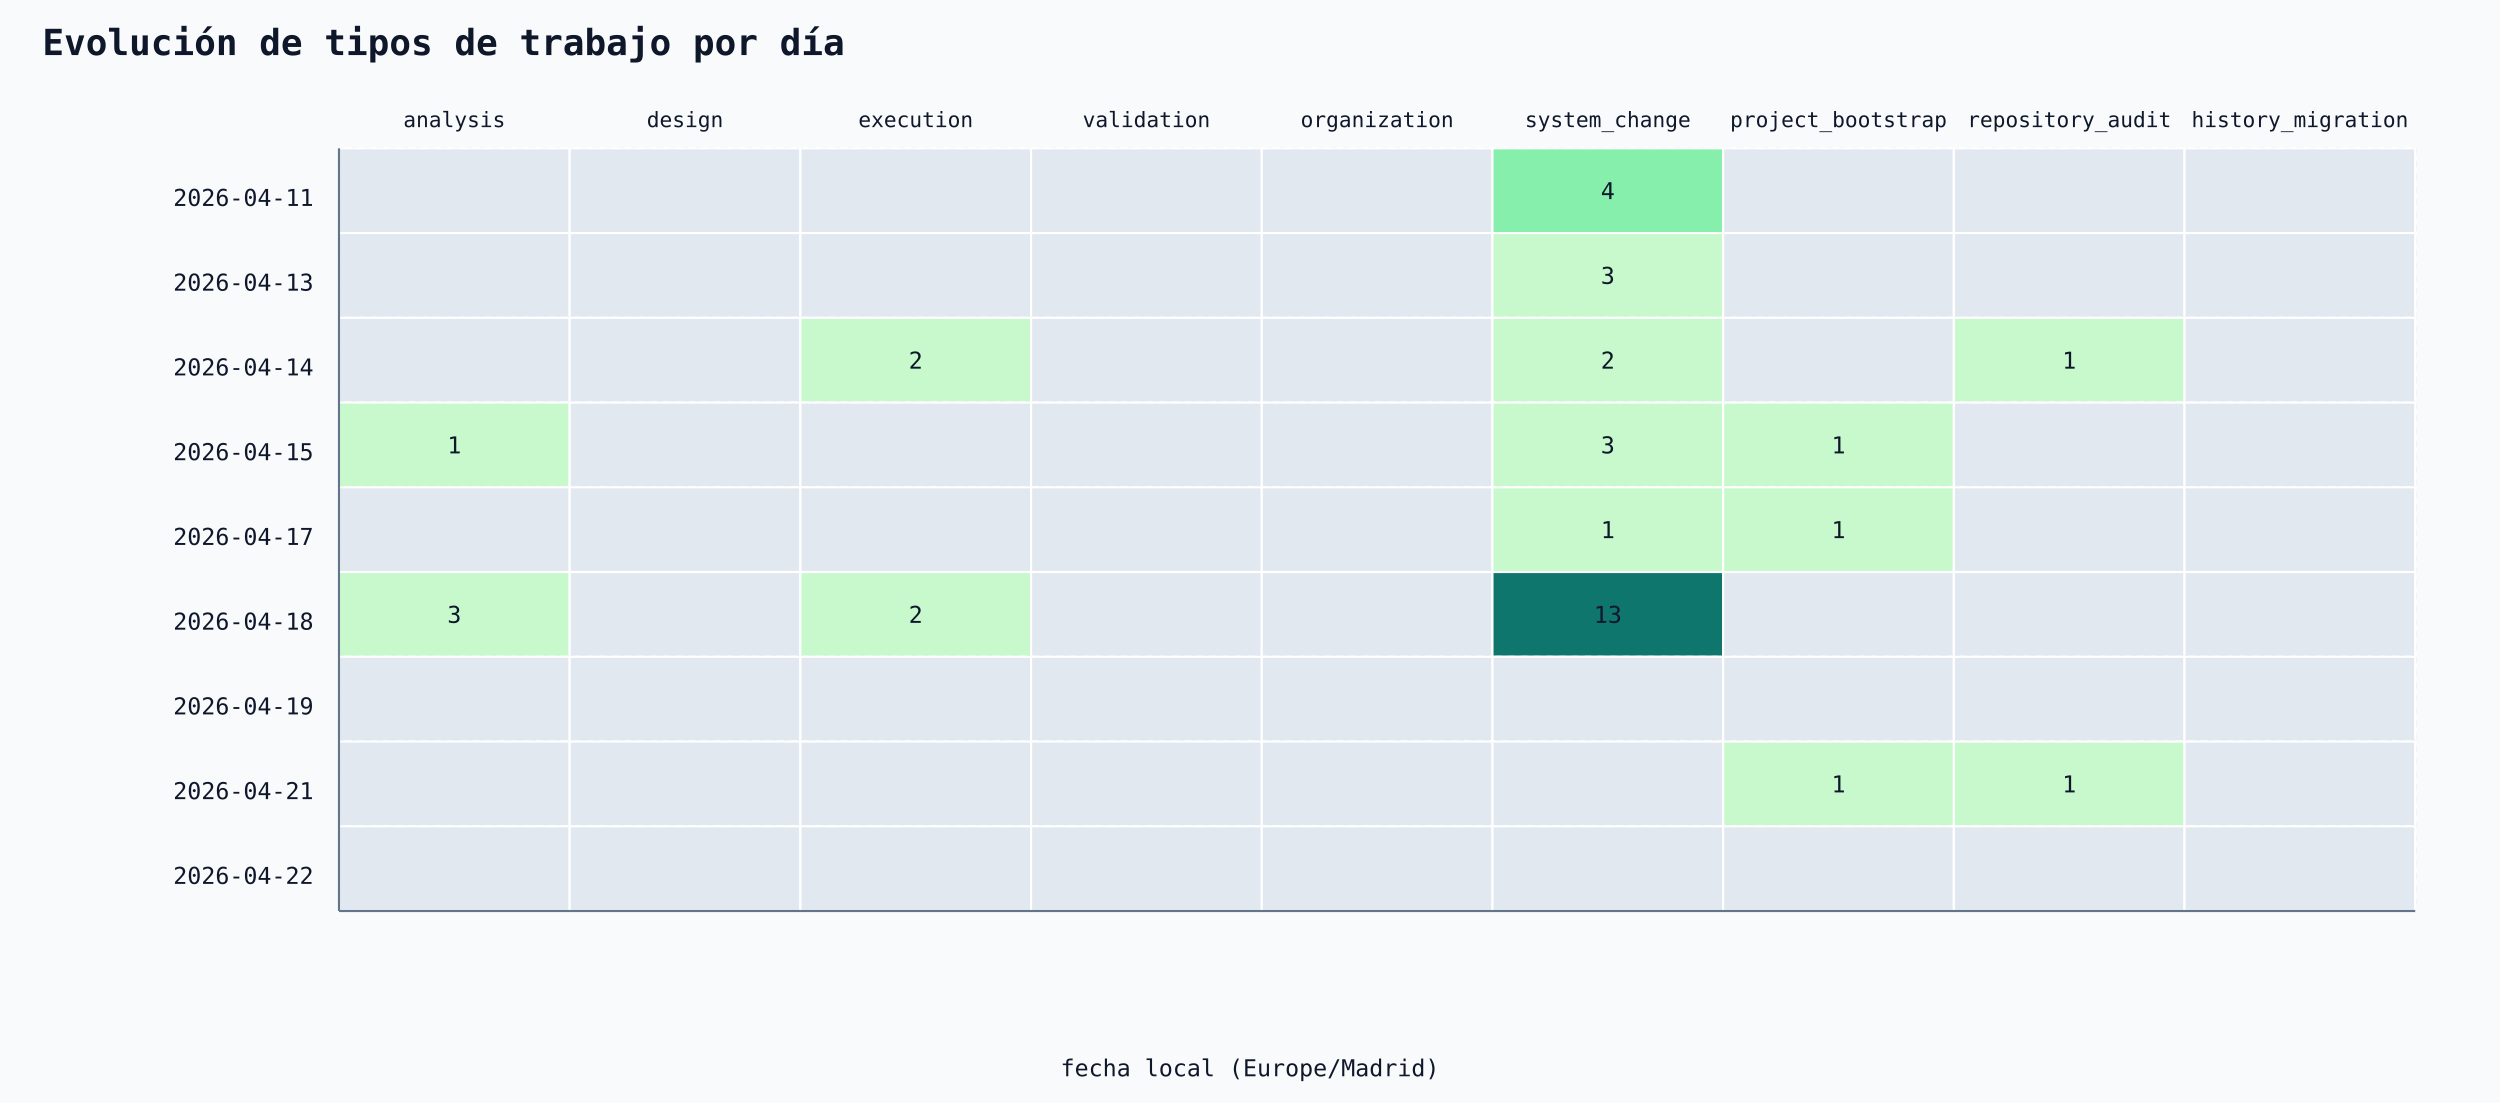
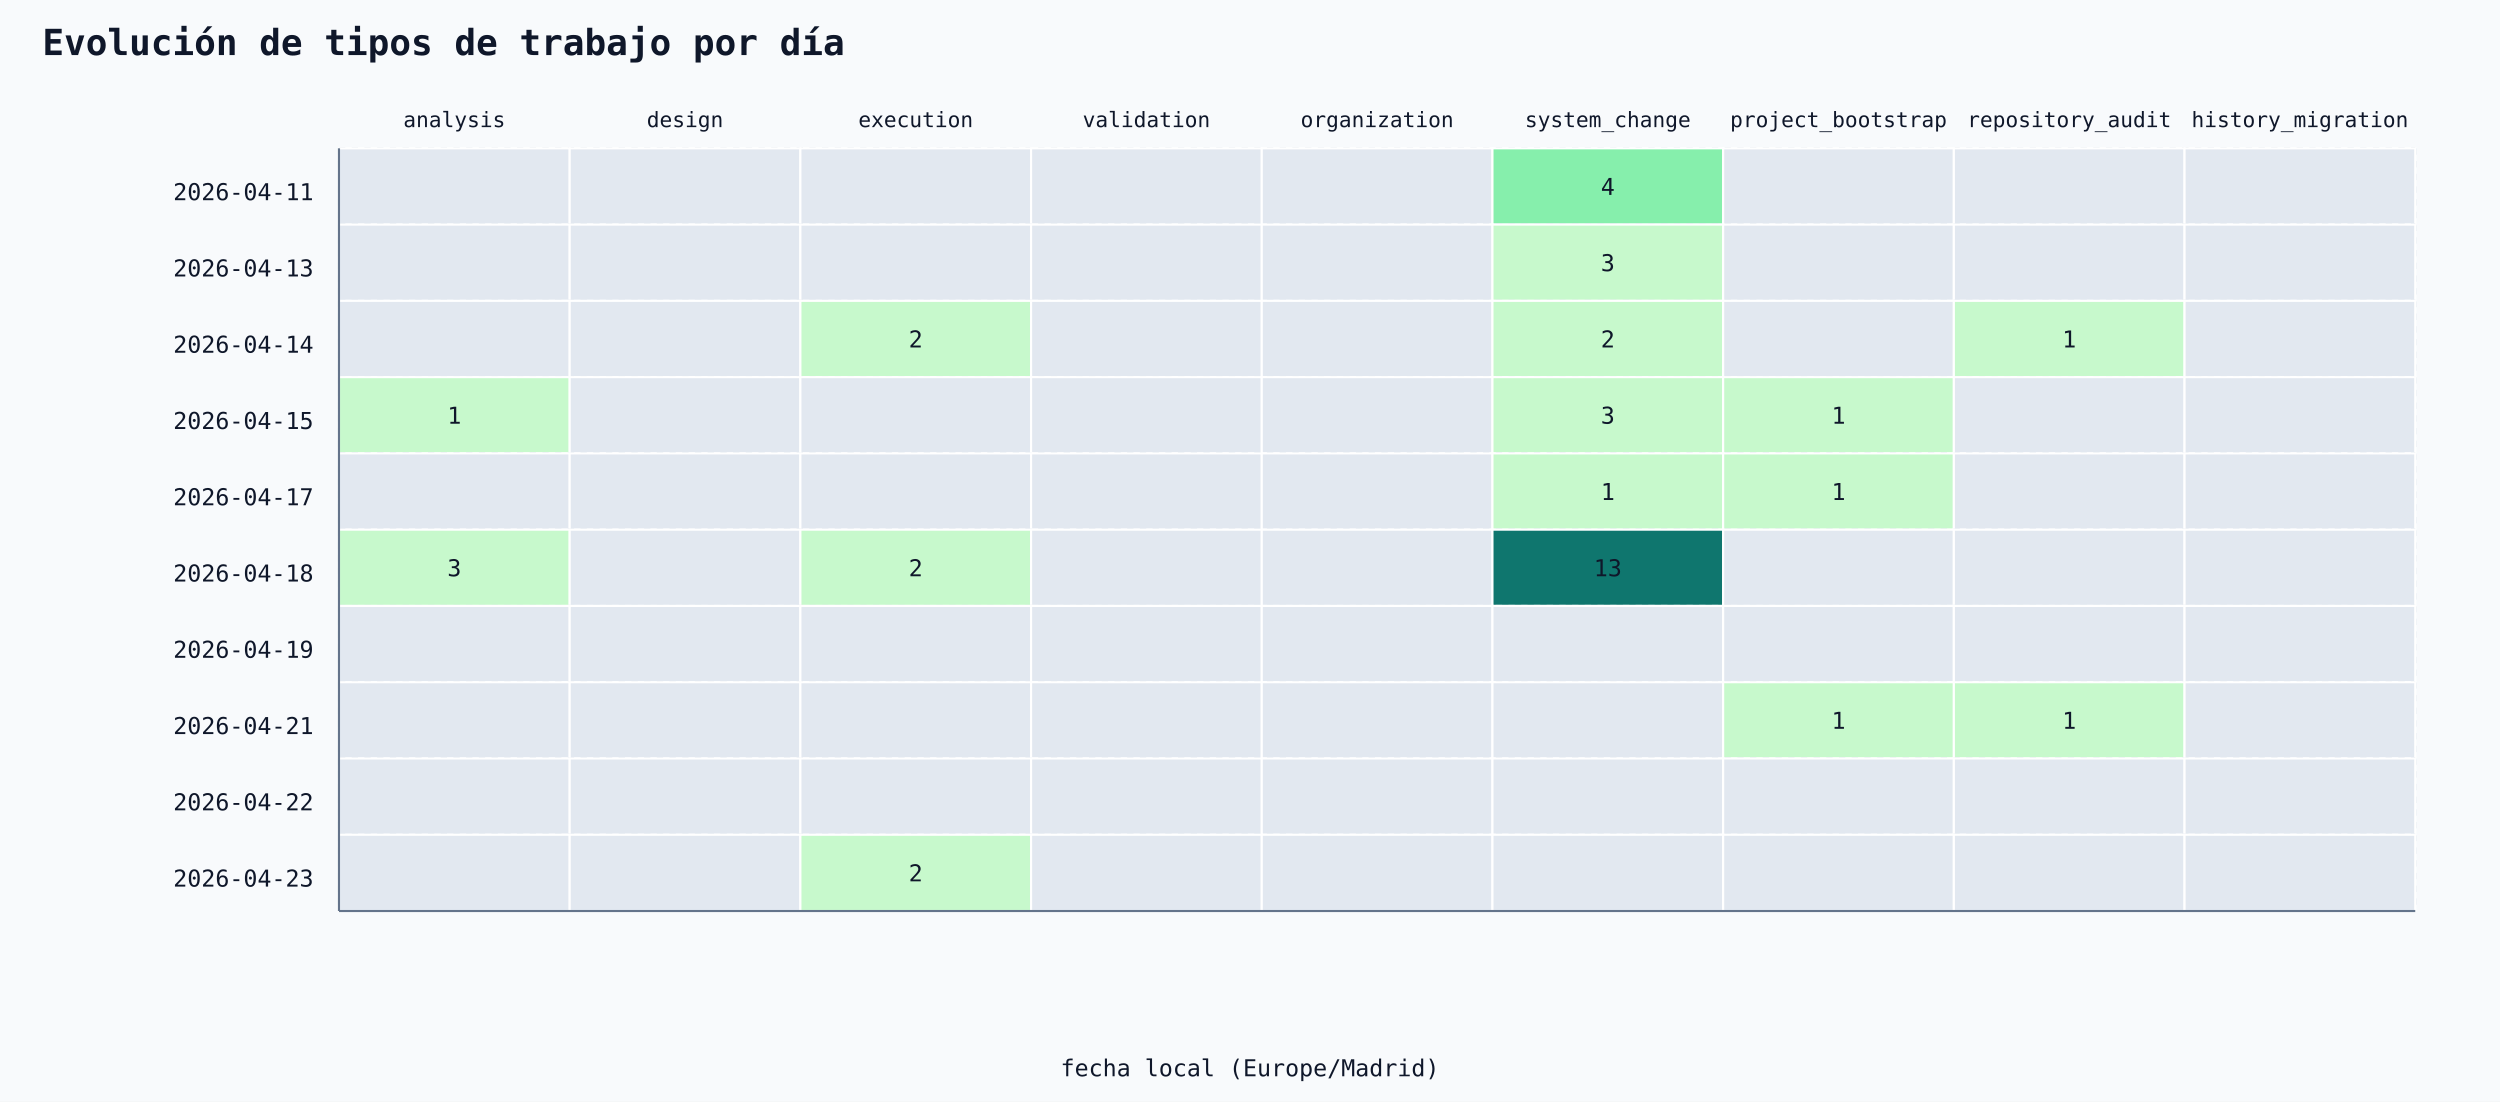
<svg xmlns="http://www.w3.org/2000/svg" width="1180" height="520" viewBox="0 0 1180 520">
  <style>
text { font-family: Menlo, Consolas, monospace; fill: #0f172a; }
.axis { stroke: #64748b; stroke-width: 1; }
.grid { stroke: #cbd5e1; stroke-width: 1; stroke-dasharray: 3 3; }
.title { font-size: 17px; font-weight: 700; }
.label { font-size: 11px; }
.small { font-size: 10px; }
</style>
  <rect x="0" y="0" width="1180" height="520" fill="#f8fafc" />
  <text x="20" y="26" class="title">Evolución de tipos de trabajo por día</text>
  <line x1="160.00" y1="70" x2="160.00" y2="430" class="grid" />
  <line x1="356.00" y1="70" x2="356.00" y2="430" class="grid" />
  <line x1="552.00" y1="70" x2="552.00" y2="430" class="grid" />
  <line x1="748.00" y1="70" x2="748.00" y2="430" class="grid" />
  <line x1="944.00" y1="70" x2="944.00" y2="430" class="grid" />
  <line x1="1140.00" y1="70" x2="1140.00" y2="430" class="grid" />
  <line x1="160" y1="70.00" x2="1140" y2="70.00" class="grid" />
-   <text x="148" y="97.20" text-anchor="end" class="label">2026-04-11</text>
-   <rect x="160.00" y="70.00" width="108.89" height="40.00" fill="#e2e8f0" stroke="#ffffff" stroke-width="1" />
-   <rect x="268.89" y="70.00" width="108.89" height="40.00" fill="#e2e8f0" stroke="#ffffff" stroke-width="1" />
-   <rect x="377.78" y="70.00" width="108.89" height="40.00" fill="#e2e8f0" stroke="#ffffff" stroke-width="1" />
-   <rect x="486.67" y="70.00" width="108.89" height="40.00" fill="#e2e8f0" stroke="#ffffff" stroke-width="1" />
-   <rect x="595.56" y="70.00" width="108.89" height="40.00" fill="#e2e8f0" stroke="#ffffff" stroke-width="1" />
-   <rect x="704.44" y="70.00" width="108.89" height="40.00" fill="#86efac" stroke="#ffffff" stroke-width="1" />
-   <text x="758.89" y="94.00" text-anchor="middle" class="label">4</text>
-   <rect x="813.33" y="70.00" width="108.89" height="40.00" fill="#e2e8f0" stroke="#ffffff" stroke-width="1" />
-   <rect x="922.22" y="70.00" width="108.89" height="40.00" fill="#e2e8f0" stroke="#ffffff" stroke-width="1" />
-   <rect x="1031.11" y="70.00" width="108.89" height="40.00" fill="#e2e8f0" stroke="#ffffff" stroke-width="1" />
-   <line x1="160" y1="110.00" x2="1140" y2="110.00" class="grid" />
-   <text x="148" y="137.20" text-anchor="end" class="label">2026-04-13</text>
-   <rect x="160.00" y="110.00" width="108.89" height="40.00" fill="#e2e8f0" stroke="#ffffff" stroke-width="1" />
-   <rect x="268.89" y="110.00" width="108.89" height="40.00" fill="#e2e8f0" stroke="#ffffff" stroke-width="1" />
-   <rect x="377.78" y="110.00" width="108.89" height="40.00" fill="#e2e8f0" stroke="#ffffff" stroke-width="1" />
-   <rect x="486.67" y="110.00" width="108.89" height="40.00" fill="#e2e8f0" stroke="#ffffff" stroke-width="1" />
-   <rect x="595.56" y="110.00" width="108.89" height="40.00" fill="#e2e8f0" stroke="#ffffff" stroke-width="1" />
-   <rect x="704.44" y="110.00" width="108.89" height="40.00" fill="#c7f9cc" stroke="#ffffff" stroke-width="1" />
-   <text x="758.89" y="134.00" text-anchor="middle" class="label">3</text>
-   <rect x="813.33" y="110.00" width="108.89" height="40.00" fill="#e2e8f0" stroke="#ffffff" stroke-width="1" />
-   <rect x="922.22" y="110.00" width="108.89" height="40.00" fill="#e2e8f0" stroke="#ffffff" stroke-width="1" />
-   <rect x="1031.11" y="110.00" width="108.89" height="40.00" fill="#e2e8f0" stroke="#ffffff" stroke-width="1" />
-   <line x1="160" y1="150.00" x2="1140" y2="150.00" class="grid" />
-   <text x="148" y="177.20" text-anchor="end" class="label">2026-04-14</text>
-   <rect x="160.00" y="150.00" width="108.89" height="40.00" fill="#e2e8f0" stroke="#ffffff" stroke-width="1" />
-   <rect x="268.89" y="150.00" width="108.89" height="40.00" fill="#e2e8f0" stroke="#ffffff" stroke-width="1" />
-   <rect x="377.78" y="150.00" width="108.89" height="40.00" fill="#c7f9cc" stroke="#ffffff" stroke-width="1" />
-   <text x="432.22" y="174.00" text-anchor="middle" class="label">2</text>
-   <rect x="486.67" y="150.00" width="108.89" height="40.00" fill="#e2e8f0" stroke="#ffffff" stroke-width="1" />
-   <rect x="595.56" y="150.00" width="108.89" height="40.00" fill="#e2e8f0" stroke="#ffffff" stroke-width="1" />
-   <rect x="704.44" y="150.00" width="108.89" height="40.00" fill="#c7f9cc" stroke="#ffffff" stroke-width="1" />
-   <text x="758.89" y="174.00" text-anchor="middle" class="label">2</text>
-   <rect x="813.33" y="150.00" width="108.89" height="40.00" fill="#e2e8f0" stroke="#ffffff" stroke-width="1" />
-   <rect x="922.22" y="150.00" width="108.89" height="40.00" fill="#c7f9cc" stroke="#ffffff" stroke-width="1" />
-   <text x="976.67" y="174.00" text-anchor="middle" class="label">1</text>
-   <rect x="1031.11" y="150.00" width="108.89" height="40.00" fill="#e2e8f0" stroke="#ffffff" stroke-width="1" />
-   <line x1="160" y1="190.00" x2="1140" y2="190.00" class="grid" />
-   <text x="148" y="217.20" text-anchor="end" class="label">2026-04-15</text>
-   <rect x="160.00" y="190.00" width="108.89" height="40.00" fill="#c7f9cc" stroke="#ffffff" stroke-width="1" />
-   <text x="214.44" y="214.00" text-anchor="middle" class="label">1</text>
-   <rect x="268.89" y="190.00" width="108.89" height="40.00" fill="#e2e8f0" stroke="#ffffff" stroke-width="1" />
-   <rect x="377.78" y="190.00" width="108.89" height="40.00" fill="#e2e8f0" stroke="#ffffff" stroke-width="1" />
-   <rect x="486.67" y="190.00" width="108.89" height="40.00" fill="#e2e8f0" stroke="#ffffff" stroke-width="1" />
-   <rect x="595.56" y="190.00" width="108.89" height="40.00" fill="#e2e8f0" stroke="#ffffff" stroke-width="1" />
-   <rect x="704.44" y="190.00" width="108.89" height="40.00" fill="#c7f9cc" stroke="#ffffff" stroke-width="1" />
-   <text x="758.89" y="214.00" text-anchor="middle" class="label">3</text>
-   <rect x="813.33" y="190.00" width="108.89" height="40.00" fill="#c7f9cc" stroke="#ffffff" stroke-width="1" />
-   <text x="867.78" y="214.00" text-anchor="middle" class="label">1</text>
-   <rect x="922.22" y="190.00" width="108.89" height="40.00" fill="#e2e8f0" stroke="#ffffff" stroke-width="1" />
-   <rect x="1031.11" y="190.00" width="108.89" height="40.00" fill="#e2e8f0" stroke="#ffffff" stroke-width="1" />
-   <line x1="160" y1="230.00" x2="1140" y2="230.00" class="grid" />
-   <text x="148" y="257.20" text-anchor="end" class="label">2026-04-17</text>
-   <rect x="160.00" y="230.00" width="108.89" height="40.00" fill="#e2e8f0" stroke="#ffffff" stroke-width="1" />
-   <rect x="268.89" y="230.00" width="108.89" height="40.00" fill="#e2e8f0" stroke="#ffffff" stroke-width="1" />
-   <rect x="377.78" y="230.00" width="108.89" height="40.00" fill="#e2e8f0" stroke="#ffffff" stroke-width="1" />
-   <rect x="486.67" y="230.00" width="108.89" height="40.00" fill="#e2e8f0" stroke="#ffffff" stroke-width="1" />
-   <rect x="595.56" y="230.00" width="108.89" height="40.00" fill="#e2e8f0" stroke="#ffffff" stroke-width="1" />
-   <rect x="704.44" y="230.00" width="108.89" height="40.00" fill="#c7f9cc" stroke="#ffffff" stroke-width="1" />
-   <text x="758.89" y="254.00" text-anchor="middle" class="label">1</text>
-   <rect x="813.33" y="230.00" width="108.89" height="40.00" fill="#c7f9cc" stroke="#ffffff" stroke-width="1" />
-   <text x="867.78" y="254.00" text-anchor="middle" class="label">1</text>
-   <rect x="922.22" y="230.00" width="108.89" height="40.00" fill="#e2e8f0" stroke="#ffffff" stroke-width="1" />
-   <rect x="1031.11" y="230.00" width="108.89" height="40.00" fill="#e2e8f0" stroke="#ffffff" stroke-width="1" />
-   <line x1="160" y1="270.00" x2="1140" y2="270.00" class="grid" />
-   <text x="148" y="297.20" text-anchor="end" class="label">2026-04-18</text>
-   <rect x="160.00" y="270.00" width="108.89" height="40.00" fill="#c7f9cc" stroke="#ffffff" stroke-width="1" />
-   <text x="214.44" y="294.00" text-anchor="middle" class="label">3</text>
-   <rect x="268.89" y="270.00" width="108.89" height="40.00" fill="#e2e8f0" stroke="#ffffff" stroke-width="1" />
-   <rect x="377.78" y="270.00" width="108.89" height="40.00" fill="#c7f9cc" stroke="#ffffff" stroke-width="1" />
-   <text x="432.22" y="294.00" text-anchor="middle" class="label">2</text>
-   <rect x="486.67" y="270.00" width="108.89" height="40.00" fill="#e2e8f0" stroke="#ffffff" stroke-width="1" />
-   <rect x="595.56" y="270.00" width="108.89" height="40.00" fill="#e2e8f0" stroke="#ffffff" stroke-width="1" />
-   <rect x="704.44" y="270.00" width="108.89" height="40.00" fill="#0f766e" stroke="#ffffff" stroke-width="1" />
-   <text x="758.89" y="294.00" text-anchor="middle" class="label">13</text>
-   <rect x="813.33" y="270.00" width="108.89" height="40.00" fill="#e2e8f0" stroke="#ffffff" stroke-width="1" />
-   <rect x="922.22" y="270.00" width="108.89" height="40.00" fill="#e2e8f0" stroke="#ffffff" stroke-width="1" />
-   <rect x="1031.11" y="270.00" width="108.89" height="40.00" fill="#e2e8f0" stroke="#ffffff" stroke-width="1" />
-   <line x1="160" y1="310.00" x2="1140" y2="310.00" class="grid" />
-   <text x="148" y="337.20" text-anchor="end" class="label">2026-04-19</text>
-   <rect x="160.00" y="310.00" width="108.89" height="40.00" fill="#e2e8f0" stroke="#ffffff" stroke-width="1" />
-   <rect x="268.89" y="310.00" width="108.89" height="40.00" fill="#e2e8f0" stroke="#ffffff" stroke-width="1" />
-   <rect x="377.78" y="310.00" width="108.89" height="40.00" fill="#e2e8f0" stroke="#ffffff" stroke-width="1" />
-   <rect x="486.67" y="310.00" width="108.89" height="40.00" fill="#e2e8f0" stroke="#ffffff" stroke-width="1" />
-   <rect x="595.56" y="310.00" width="108.89" height="40.00" fill="#e2e8f0" stroke="#ffffff" stroke-width="1" />
-   <rect x="704.44" y="310.00" width="108.89" height="40.00" fill="#e2e8f0" stroke="#ffffff" stroke-width="1" />
-   <rect x="813.33" y="310.00" width="108.89" height="40.00" fill="#e2e8f0" stroke="#ffffff" stroke-width="1" />
-   <rect x="922.22" y="310.00" width="108.89" height="40.00" fill="#e2e8f0" stroke="#ffffff" stroke-width="1" />
-   <rect x="1031.11" y="310.00" width="108.89" height="40.00" fill="#e2e8f0" stroke="#ffffff" stroke-width="1" />
-   <line x1="160" y1="350.00" x2="1140" y2="350.00" class="grid" />
-   <text x="148" y="377.20" text-anchor="end" class="label">2026-04-21</text>
-   <rect x="160.00" y="350.00" width="108.89" height="40.00" fill="#e2e8f0" stroke="#ffffff" stroke-width="1" />
-   <rect x="268.89" y="350.00" width="108.89" height="40.00" fill="#e2e8f0" stroke="#ffffff" stroke-width="1" />
-   <rect x="377.78" y="350.00" width="108.89" height="40.00" fill="#e2e8f0" stroke="#ffffff" stroke-width="1" />
-   <rect x="486.67" y="350.00" width="108.89" height="40.00" fill="#e2e8f0" stroke="#ffffff" stroke-width="1" />
-   <rect x="595.56" y="350.00" width="108.89" height="40.00" fill="#e2e8f0" stroke="#ffffff" stroke-width="1" />
-   <rect x="704.44" y="350.00" width="108.89" height="40.00" fill="#e2e8f0" stroke="#ffffff" stroke-width="1" />
-   <rect x="813.33" y="350.00" width="108.89" height="40.00" fill="#c7f9cc" stroke="#ffffff" stroke-width="1" />
-   <text x="867.78" y="374.00" text-anchor="middle" class="label">1</text>
-   <rect x="922.22" y="350.00" width="108.89" height="40.00" fill="#c7f9cc" stroke="#ffffff" stroke-width="1" />
-   <text x="976.67" y="374.00" text-anchor="middle" class="label">1</text>
-   <rect x="1031.11" y="350.00" width="108.89" height="40.00" fill="#e2e8f0" stroke="#ffffff" stroke-width="1" />
-   <line x1="160" y1="390.00" x2="1140" y2="390.00" class="grid" />
-   <text x="148" y="417.20" text-anchor="end" class="label">2026-04-22</text>
-   <rect x="160.00" y="390.00" width="108.89" height="40.00" fill="#e2e8f0" stroke="#ffffff" stroke-width="1" />
-   <rect x="268.89" y="390.00" width="108.89" height="40.00" fill="#e2e8f0" stroke="#ffffff" stroke-width="1" />
-   <rect x="377.78" y="390.00" width="108.89" height="40.00" fill="#e2e8f0" stroke="#ffffff" stroke-width="1" />
-   <rect x="486.67" y="390.00" width="108.89" height="40.00" fill="#e2e8f0" stroke="#ffffff" stroke-width="1" />
-   <rect x="595.56" y="390.00" width="108.89" height="40.00" fill="#e2e8f0" stroke="#ffffff" stroke-width="1" />
-   <rect x="704.44" y="390.00" width="108.89" height="40.00" fill="#e2e8f0" stroke="#ffffff" stroke-width="1" />
-   <rect x="813.33" y="390.00" width="108.89" height="40.00" fill="#e2e8f0" stroke="#ffffff" stroke-width="1" />
-   <rect x="922.22" y="390.00" width="108.89" height="40.00" fill="#e2e8f0" stroke="#ffffff" stroke-width="1" />
-   <rect x="1031.11" y="390.00" width="108.89" height="40.00" fill="#e2e8f0" stroke="#ffffff" stroke-width="1" />
+   <text x="148" y="94.48" text-anchor="end" class="label">2026-04-11</text>
+   <rect x="160.00" y="70.00" width="108.89" height="36.00" fill="#e2e8f0" stroke="#ffffff" stroke-width="1" />
+   <rect x="268.89" y="70.00" width="108.89" height="36.00" fill="#e2e8f0" stroke="#ffffff" stroke-width="1" />
+   <rect x="377.78" y="70.00" width="108.89" height="36.00" fill="#e2e8f0" stroke="#ffffff" stroke-width="1" />
+   <rect x="486.67" y="70.00" width="108.89" height="36.00" fill="#e2e8f0" stroke="#ffffff" stroke-width="1" />
+   <rect x="595.56" y="70.00" width="108.89" height="36.00" fill="#e2e8f0" stroke="#ffffff" stroke-width="1" />
+   <rect x="704.44" y="70.00" width="108.89" height="36.00" fill="#86efac" stroke="#ffffff" stroke-width="1" />
+   <text x="758.89" y="92.00" text-anchor="middle" class="label">4</text>
+   <rect x="813.33" y="70.00" width="108.89" height="36.00" fill="#e2e8f0" stroke="#ffffff" stroke-width="1" />
+   <rect x="922.22" y="70.00" width="108.89" height="36.00" fill="#e2e8f0" stroke="#ffffff" stroke-width="1" />
+   <rect x="1031.11" y="70.00" width="108.89" height="36.00" fill="#e2e8f0" stroke="#ffffff" stroke-width="1" />
+   <line x1="160" y1="106.00" x2="1140" y2="106.00" class="grid" />
+   <text x="148" y="130.48" text-anchor="end" class="label">2026-04-13</text>
+   <rect x="160.00" y="106.00" width="108.89" height="36.00" fill="#e2e8f0" stroke="#ffffff" stroke-width="1" />
+   <rect x="268.89" y="106.00" width="108.89" height="36.00" fill="#e2e8f0" stroke="#ffffff" stroke-width="1" />
+   <rect x="377.78" y="106.00" width="108.89" height="36.00" fill="#e2e8f0" stroke="#ffffff" stroke-width="1" />
+   <rect x="486.67" y="106.00" width="108.89" height="36.00" fill="#e2e8f0" stroke="#ffffff" stroke-width="1" />
+   <rect x="595.56" y="106.00" width="108.89" height="36.00" fill="#e2e8f0" stroke="#ffffff" stroke-width="1" />
+   <rect x="704.44" y="106.00" width="108.89" height="36.00" fill="#c7f9cc" stroke="#ffffff" stroke-width="1" />
+   <text x="758.89" y="128.00" text-anchor="middle" class="label">3</text>
+   <rect x="813.33" y="106.00" width="108.89" height="36.00" fill="#e2e8f0" stroke="#ffffff" stroke-width="1" />
+   <rect x="922.22" y="106.00" width="108.89" height="36.00" fill="#e2e8f0" stroke="#ffffff" stroke-width="1" />
+   <rect x="1031.11" y="106.00" width="108.89" height="36.00" fill="#e2e8f0" stroke="#ffffff" stroke-width="1" />
+   <line x1="160" y1="142.00" x2="1140" y2="142.00" class="grid" />
+   <text x="148" y="166.48" text-anchor="end" class="label">2026-04-14</text>
+   <rect x="160.00" y="142.00" width="108.89" height="36.00" fill="#e2e8f0" stroke="#ffffff" stroke-width="1" />
+   <rect x="268.89" y="142.00" width="108.89" height="36.00" fill="#e2e8f0" stroke="#ffffff" stroke-width="1" />
+   <rect x="377.78" y="142.00" width="108.89" height="36.00" fill="#c7f9cc" stroke="#ffffff" stroke-width="1" />
+   <text x="432.22" y="164.00" text-anchor="middle" class="label">2</text>
+   <rect x="486.67" y="142.00" width="108.89" height="36.00" fill="#e2e8f0" stroke="#ffffff" stroke-width="1" />
+   <rect x="595.56" y="142.00" width="108.89" height="36.00" fill="#e2e8f0" stroke="#ffffff" stroke-width="1" />
+   <rect x="704.44" y="142.00" width="108.89" height="36.00" fill="#c7f9cc" stroke="#ffffff" stroke-width="1" />
+   <text x="758.89" y="164.00" text-anchor="middle" class="label">2</text>
+   <rect x="813.33" y="142.00" width="108.89" height="36.00" fill="#e2e8f0" stroke="#ffffff" stroke-width="1" />
+   <rect x="922.22" y="142.00" width="108.89" height="36.00" fill="#c7f9cc" stroke="#ffffff" stroke-width="1" />
+   <text x="976.67" y="164.00" text-anchor="middle" class="label">1</text>
+   <rect x="1031.11" y="142.00" width="108.89" height="36.00" fill="#e2e8f0" stroke="#ffffff" stroke-width="1" />
+   <line x1="160" y1="178.00" x2="1140" y2="178.00" class="grid" />
+   <text x="148" y="202.48" text-anchor="end" class="label">2026-04-15</text>
+   <rect x="160.00" y="178.00" width="108.89" height="36.00" fill="#c7f9cc" stroke="#ffffff" stroke-width="1" />
+   <text x="214.44" y="200.00" text-anchor="middle" class="label">1</text>
+   <rect x="268.89" y="178.00" width="108.89" height="36.00" fill="#e2e8f0" stroke="#ffffff" stroke-width="1" />
+   <rect x="377.78" y="178.00" width="108.89" height="36.00" fill="#e2e8f0" stroke="#ffffff" stroke-width="1" />
+   <rect x="486.67" y="178.00" width="108.89" height="36.00" fill="#e2e8f0" stroke="#ffffff" stroke-width="1" />
+   <rect x="595.56" y="178.00" width="108.89" height="36.00" fill="#e2e8f0" stroke="#ffffff" stroke-width="1" />
+   <rect x="704.44" y="178.00" width="108.89" height="36.00" fill="#c7f9cc" stroke="#ffffff" stroke-width="1" />
+   <text x="758.89" y="200.00" text-anchor="middle" class="label">3</text>
+   <rect x="813.33" y="178.00" width="108.89" height="36.00" fill="#c7f9cc" stroke="#ffffff" stroke-width="1" />
+   <text x="867.78" y="200.00" text-anchor="middle" class="label">1</text>
+   <rect x="922.22" y="178.00" width="108.89" height="36.00" fill="#e2e8f0" stroke="#ffffff" stroke-width="1" />
+   <rect x="1031.11" y="178.00" width="108.89" height="36.00" fill="#e2e8f0" stroke="#ffffff" stroke-width="1" />
+   <line x1="160" y1="214.00" x2="1140" y2="214.00" class="grid" />
+   <text x="148" y="238.48" text-anchor="end" class="label">2026-04-17</text>
+   <rect x="160.00" y="214.00" width="108.89" height="36.00" fill="#e2e8f0" stroke="#ffffff" stroke-width="1" />
+   <rect x="268.89" y="214.00" width="108.89" height="36.00" fill="#e2e8f0" stroke="#ffffff" stroke-width="1" />
+   <rect x="377.78" y="214.00" width="108.89" height="36.00" fill="#e2e8f0" stroke="#ffffff" stroke-width="1" />
+   <rect x="486.67" y="214.00" width="108.89" height="36.00" fill="#e2e8f0" stroke="#ffffff" stroke-width="1" />
+   <rect x="595.56" y="214.00" width="108.89" height="36.00" fill="#e2e8f0" stroke="#ffffff" stroke-width="1" />
+   <rect x="704.44" y="214.00" width="108.89" height="36.00" fill="#c7f9cc" stroke="#ffffff" stroke-width="1" />
+   <text x="758.89" y="236.00" text-anchor="middle" class="label">1</text>
+   <rect x="813.33" y="214.00" width="108.89" height="36.00" fill="#c7f9cc" stroke="#ffffff" stroke-width="1" />
+   <text x="867.78" y="236.00" text-anchor="middle" class="label">1</text>
+   <rect x="922.22" y="214.00" width="108.89" height="36.00" fill="#e2e8f0" stroke="#ffffff" stroke-width="1" />
+   <rect x="1031.11" y="214.00" width="108.89" height="36.00" fill="#e2e8f0" stroke="#ffffff" stroke-width="1" />
+   <line x1="160" y1="250.00" x2="1140" y2="250.00" class="grid" />
+   <text x="148" y="274.48" text-anchor="end" class="label">2026-04-18</text>
+   <rect x="160.00" y="250.00" width="108.89" height="36.00" fill="#c7f9cc" stroke="#ffffff" stroke-width="1" />
+   <text x="214.44" y="272.00" text-anchor="middle" class="label">3</text>
+   <rect x="268.89" y="250.00" width="108.89" height="36.00" fill="#e2e8f0" stroke="#ffffff" stroke-width="1" />
+   <rect x="377.78" y="250.00" width="108.89" height="36.00" fill="#c7f9cc" stroke="#ffffff" stroke-width="1" />
+   <text x="432.22" y="272.00" text-anchor="middle" class="label">2</text>
+   <rect x="486.67" y="250.00" width="108.89" height="36.00" fill="#e2e8f0" stroke="#ffffff" stroke-width="1" />
+   <rect x="595.56" y="250.00" width="108.89" height="36.00" fill="#e2e8f0" stroke="#ffffff" stroke-width="1" />
+   <rect x="704.44" y="250.00" width="108.89" height="36.00" fill="#0f766e" stroke="#ffffff" stroke-width="1" />
+   <text x="758.89" y="272.00" text-anchor="middle" class="label">13</text>
+   <rect x="813.33" y="250.00" width="108.89" height="36.00" fill="#e2e8f0" stroke="#ffffff" stroke-width="1" />
+   <rect x="922.22" y="250.00" width="108.89" height="36.00" fill="#e2e8f0" stroke="#ffffff" stroke-width="1" />
+   <rect x="1031.11" y="250.00" width="108.89" height="36.00" fill="#e2e8f0" stroke="#ffffff" stroke-width="1" />
+   <line x1="160" y1="286.00" x2="1140" y2="286.00" class="grid" />
+   <text x="148" y="310.48" text-anchor="end" class="label">2026-04-19</text>
+   <rect x="160.00" y="286.00" width="108.89" height="36.00" fill="#e2e8f0" stroke="#ffffff" stroke-width="1" />
+   <rect x="268.89" y="286.00" width="108.89" height="36.00" fill="#e2e8f0" stroke="#ffffff" stroke-width="1" />
+   <rect x="377.78" y="286.00" width="108.89" height="36.00" fill="#e2e8f0" stroke="#ffffff" stroke-width="1" />
+   <rect x="486.67" y="286.00" width="108.89" height="36.00" fill="#e2e8f0" stroke="#ffffff" stroke-width="1" />
+   <rect x="595.56" y="286.00" width="108.89" height="36.00" fill="#e2e8f0" stroke="#ffffff" stroke-width="1" />
+   <rect x="704.44" y="286.00" width="108.89" height="36.00" fill="#e2e8f0" stroke="#ffffff" stroke-width="1" />
+   <rect x="813.33" y="286.00" width="108.89" height="36.00" fill="#e2e8f0" stroke="#ffffff" stroke-width="1" />
+   <rect x="922.22" y="286.00" width="108.89" height="36.00" fill="#e2e8f0" stroke="#ffffff" stroke-width="1" />
+   <rect x="1031.11" y="286.00" width="108.89" height="36.00" fill="#e2e8f0" stroke="#ffffff" stroke-width="1" />
+   <line x1="160" y1="322.00" x2="1140" y2="322.00" class="grid" />
+   <text x="148" y="346.48" text-anchor="end" class="label">2026-04-21</text>
+   <rect x="160.00" y="322.00" width="108.89" height="36.00" fill="#e2e8f0" stroke="#ffffff" stroke-width="1" />
+   <rect x="268.89" y="322.00" width="108.89" height="36.00" fill="#e2e8f0" stroke="#ffffff" stroke-width="1" />
+   <rect x="377.78" y="322.00" width="108.89" height="36.00" fill="#e2e8f0" stroke="#ffffff" stroke-width="1" />
+   <rect x="486.67" y="322.00" width="108.89" height="36.00" fill="#e2e8f0" stroke="#ffffff" stroke-width="1" />
+   <rect x="595.56" y="322.00" width="108.89" height="36.00" fill="#e2e8f0" stroke="#ffffff" stroke-width="1" />
+   <rect x="704.44" y="322.00" width="108.89" height="36.00" fill="#e2e8f0" stroke="#ffffff" stroke-width="1" />
+   <rect x="813.33" y="322.00" width="108.89" height="36.00" fill="#c7f9cc" stroke="#ffffff" stroke-width="1" />
+   <text x="867.78" y="344.00" text-anchor="middle" class="label">1</text>
+   <rect x="922.22" y="322.00" width="108.89" height="36.00" fill="#c7f9cc" stroke="#ffffff" stroke-width="1" />
+   <text x="976.67" y="344.00" text-anchor="middle" class="label">1</text>
+   <rect x="1031.11" y="322.00" width="108.89" height="36.00" fill="#e2e8f0" stroke="#ffffff" stroke-width="1" />
+   <line x1="160" y1="358.00" x2="1140" y2="358.00" class="grid" />
+   <text x="148" y="382.48" text-anchor="end" class="label">2026-04-22</text>
+   <rect x="160.00" y="358.00" width="108.89" height="36.00" fill="#e2e8f0" stroke="#ffffff" stroke-width="1" />
+   <rect x="268.89" y="358.00" width="108.89" height="36.00" fill="#e2e8f0" stroke="#ffffff" stroke-width="1" />
+   <rect x="377.78" y="358.00" width="108.89" height="36.00" fill="#e2e8f0" stroke="#ffffff" stroke-width="1" />
+   <rect x="486.67" y="358.00" width="108.89" height="36.00" fill="#e2e8f0" stroke="#ffffff" stroke-width="1" />
+   <rect x="595.56" y="358.00" width="108.89" height="36.00" fill="#e2e8f0" stroke="#ffffff" stroke-width="1" />
+   <rect x="704.44" y="358.00" width="108.89" height="36.00" fill="#e2e8f0" stroke="#ffffff" stroke-width="1" />
+   <rect x="813.33" y="358.00" width="108.89" height="36.00" fill="#e2e8f0" stroke="#ffffff" stroke-width="1" />
+   <rect x="922.22" y="358.00" width="108.89" height="36.00" fill="#e2e8f0" stroke="#ffffff" stroke-width="1" />
+   <rect x="1031.11" y="358.00" width="108.89" height="36.00" fill="#e2e8f0" stroke="#ffffff" stroke-width="1" />
+   <line x1="160" y1="394.00" x2="1140" y2="394.00" class="grid" />
+   <text x="148" y="418.48" text-anchor="end" class="label">2026-04-23</text>
+   <rect x="160.00" y="394.00" width="108.89" height="36.00" fill="#e2e8f0" stroke="#ffffff" stroke-width="1" />
+   <rect x="268.89" y="394.00" width="108.89" height="36.00" fill="#e2e8f0" stroke="#ffffff" stroke-width="1" />
+   <rect x="377.78" y="394.00" width="108.89" height="36.00" fill="#c7f9cc" stroke="#ffffff" stroke-width="1" />
+   <text x="432.22" y="416.00" text-anchor="middle" class="label">2</text>
+   <rect x="486.67" y="394.00" width="108.89" height="36.00" fill="#e2e8f0" stroke="#ffffff" stroke-width="1" />
+   <rect x="595.56" y="394.00" width="108.89" height="36.00" fill="#e2e8f0" stroke="#ffffff" stroke-width="1" />
+   <rect x="704.44" y="394.00" width="108.89" height="36.00" fill="#e2e8f0" stroke="#ffffff" stroke-width="1" />
+   <rect x="813.33" y="394.00" width="108.89" height="36.00" fill="#e2e8f0" stroke="#ffffff" stroke-width="1" />
+   <rect x="922.22" y="394.00" width="108.89" height="36.00" fill="#e2e8f0" stroke="#ffffff" stroke-width="1" />
+   <rect x="1031.11" y="394.00" width="108.89" height="36.00" fill="#e2e8f0" stroke="#ffffff" stroke-width="1" />
  <text x="214.44" y="60" text-anchor="middle" class="small">analysis</text>
  <text x="323.33" y="60" text-anchor="middle" class="small">design</text>
  <text x="432.22" y="60" text-anchor="middle" class="small">execution</text>
  <text x="541.11" y="60" text-anchor="middle" class="small">validation</text>
  <text x="650.00" y="60" text-anchor="middle" class="small">organization</text>
  <text x="758.89" y="60" text-anchor="middle" class="small">system_change</text>
  <text x="867.78" y="60" text-anchor="middle" class="small">project_bootstrap</text>
  <text x="976.67" y="60" text-anchor="middle" class="small">repository_audit</text>
  <text x="1085.56" y="60" text-anchor="middle" class="small">history_migration</text>
  <line x1="160" y1="430" x2="1140" y2="430" class="axis" />
  <line x1="160" y1="70" x2="160" y2="430" class="axis" />
  <text x="590" y="508" text-anchor="middle" class="label">fecha local (Europe/Madrid)</text>
</svg>
